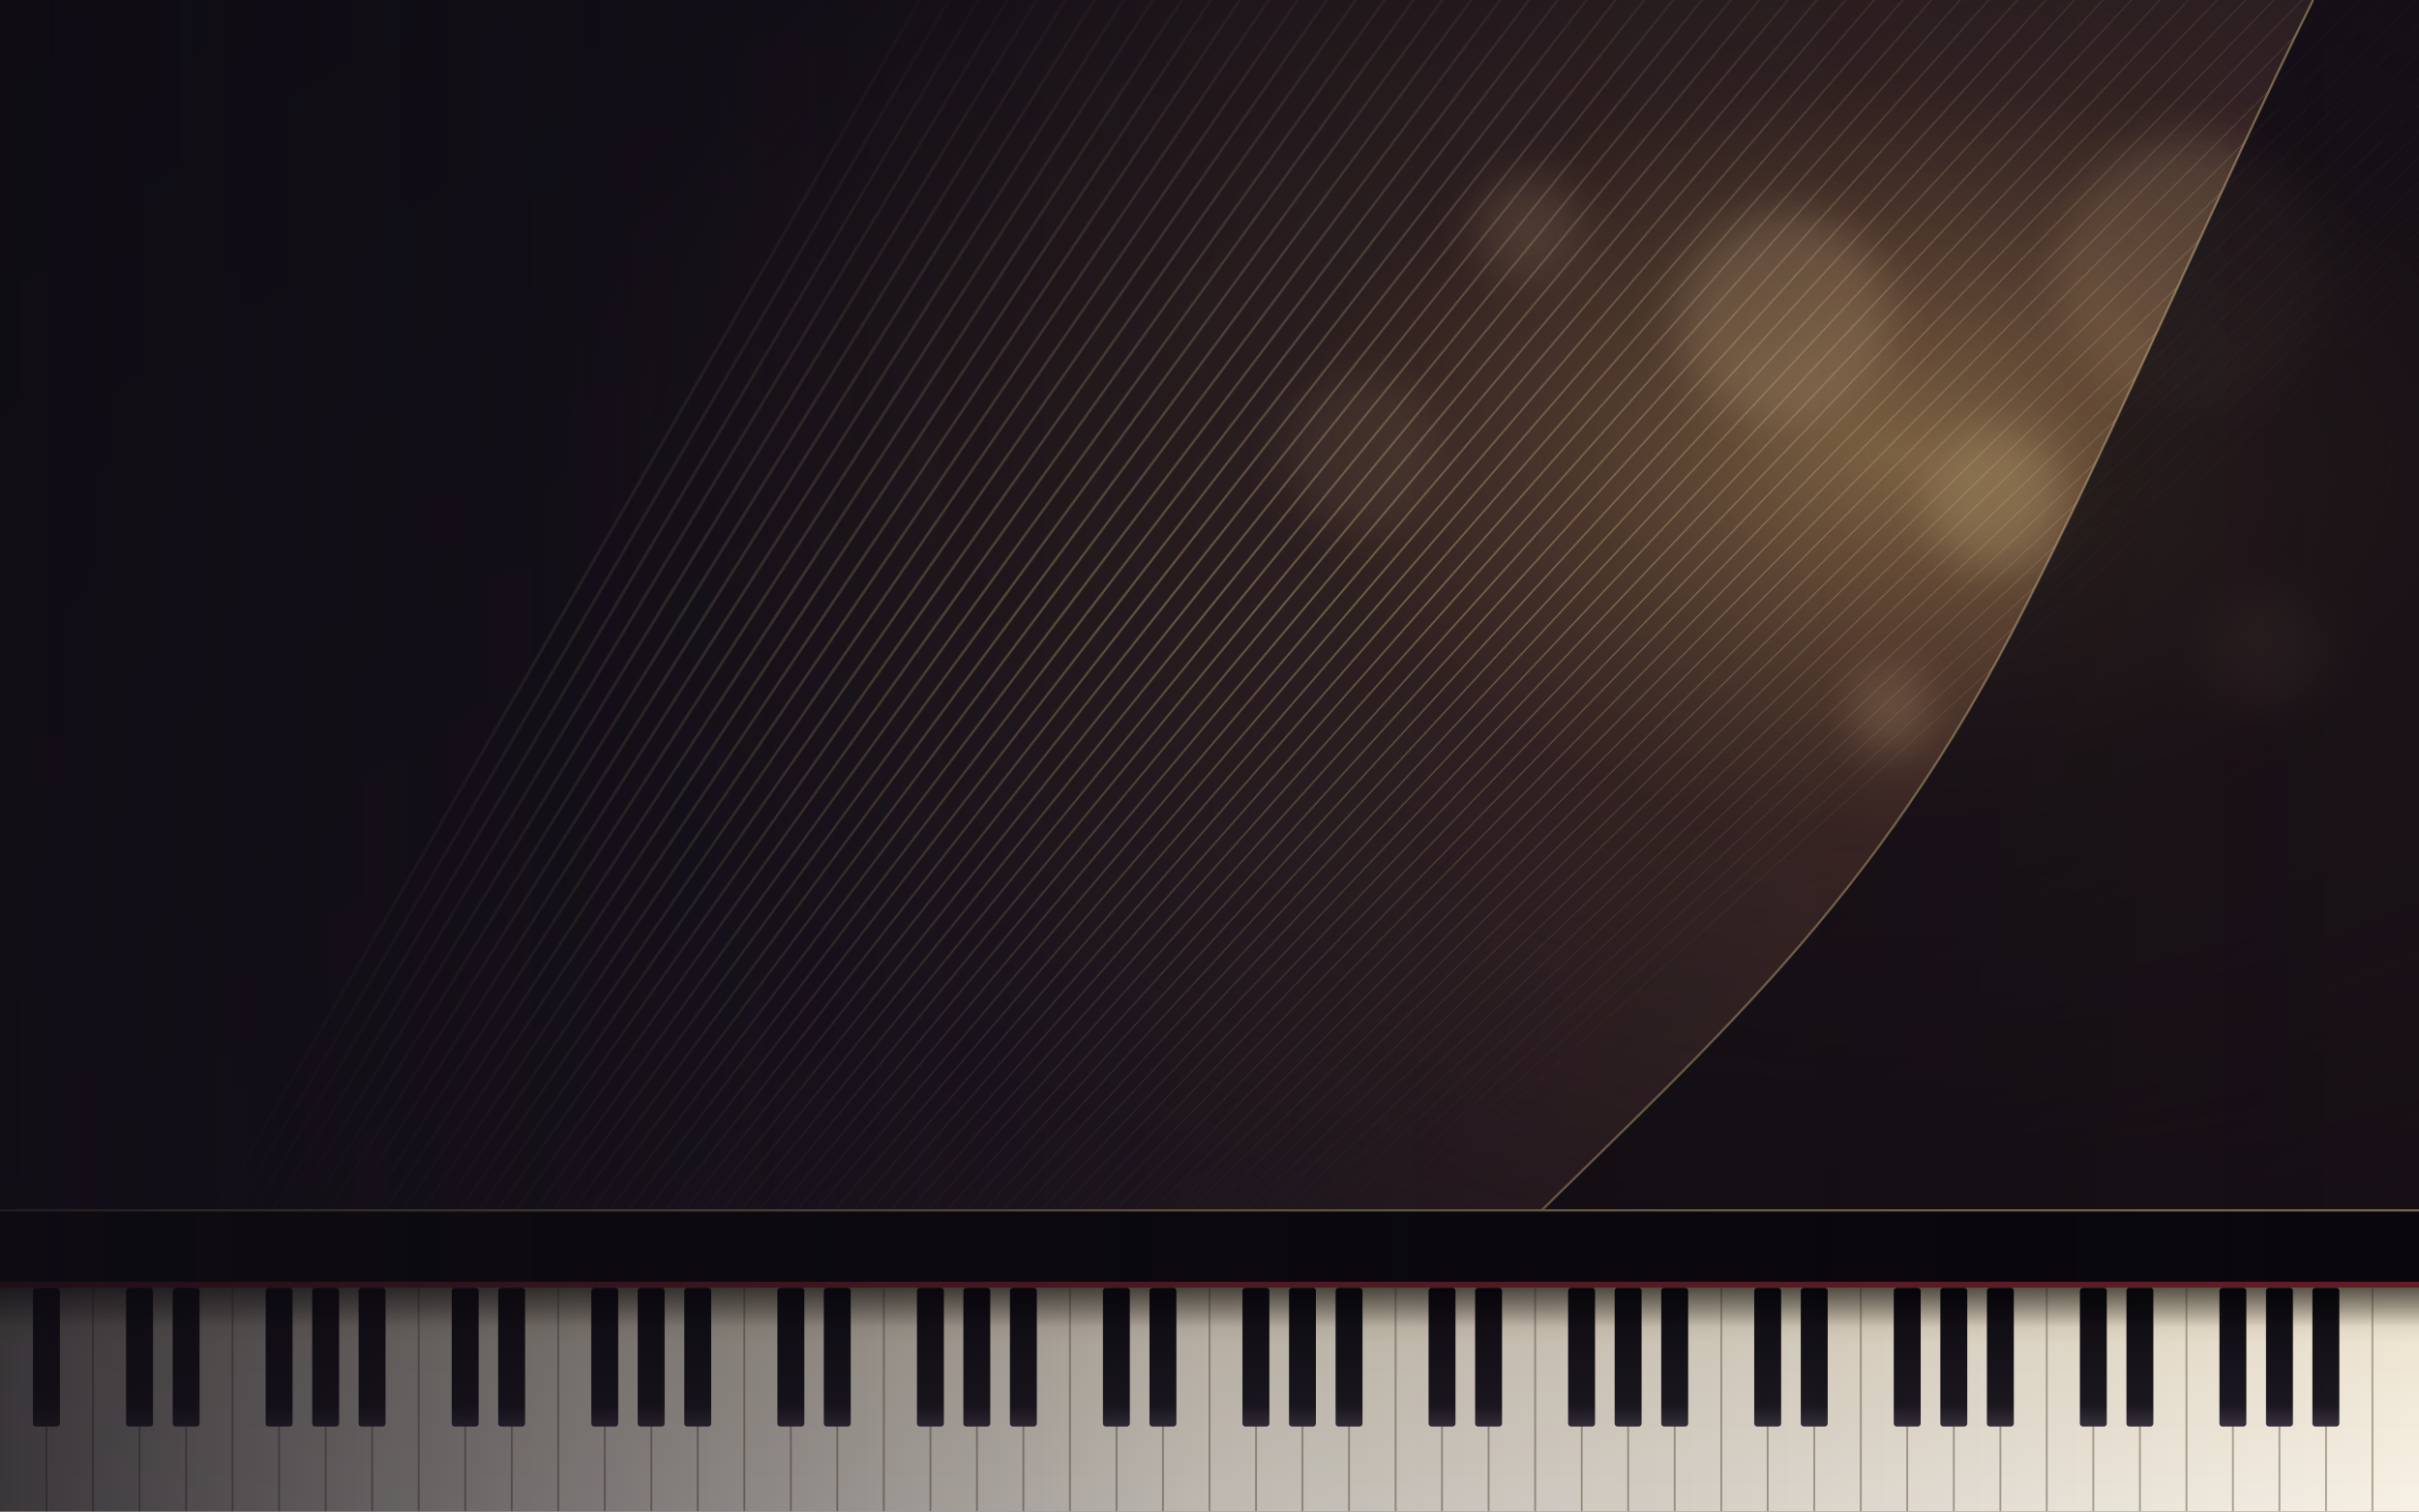
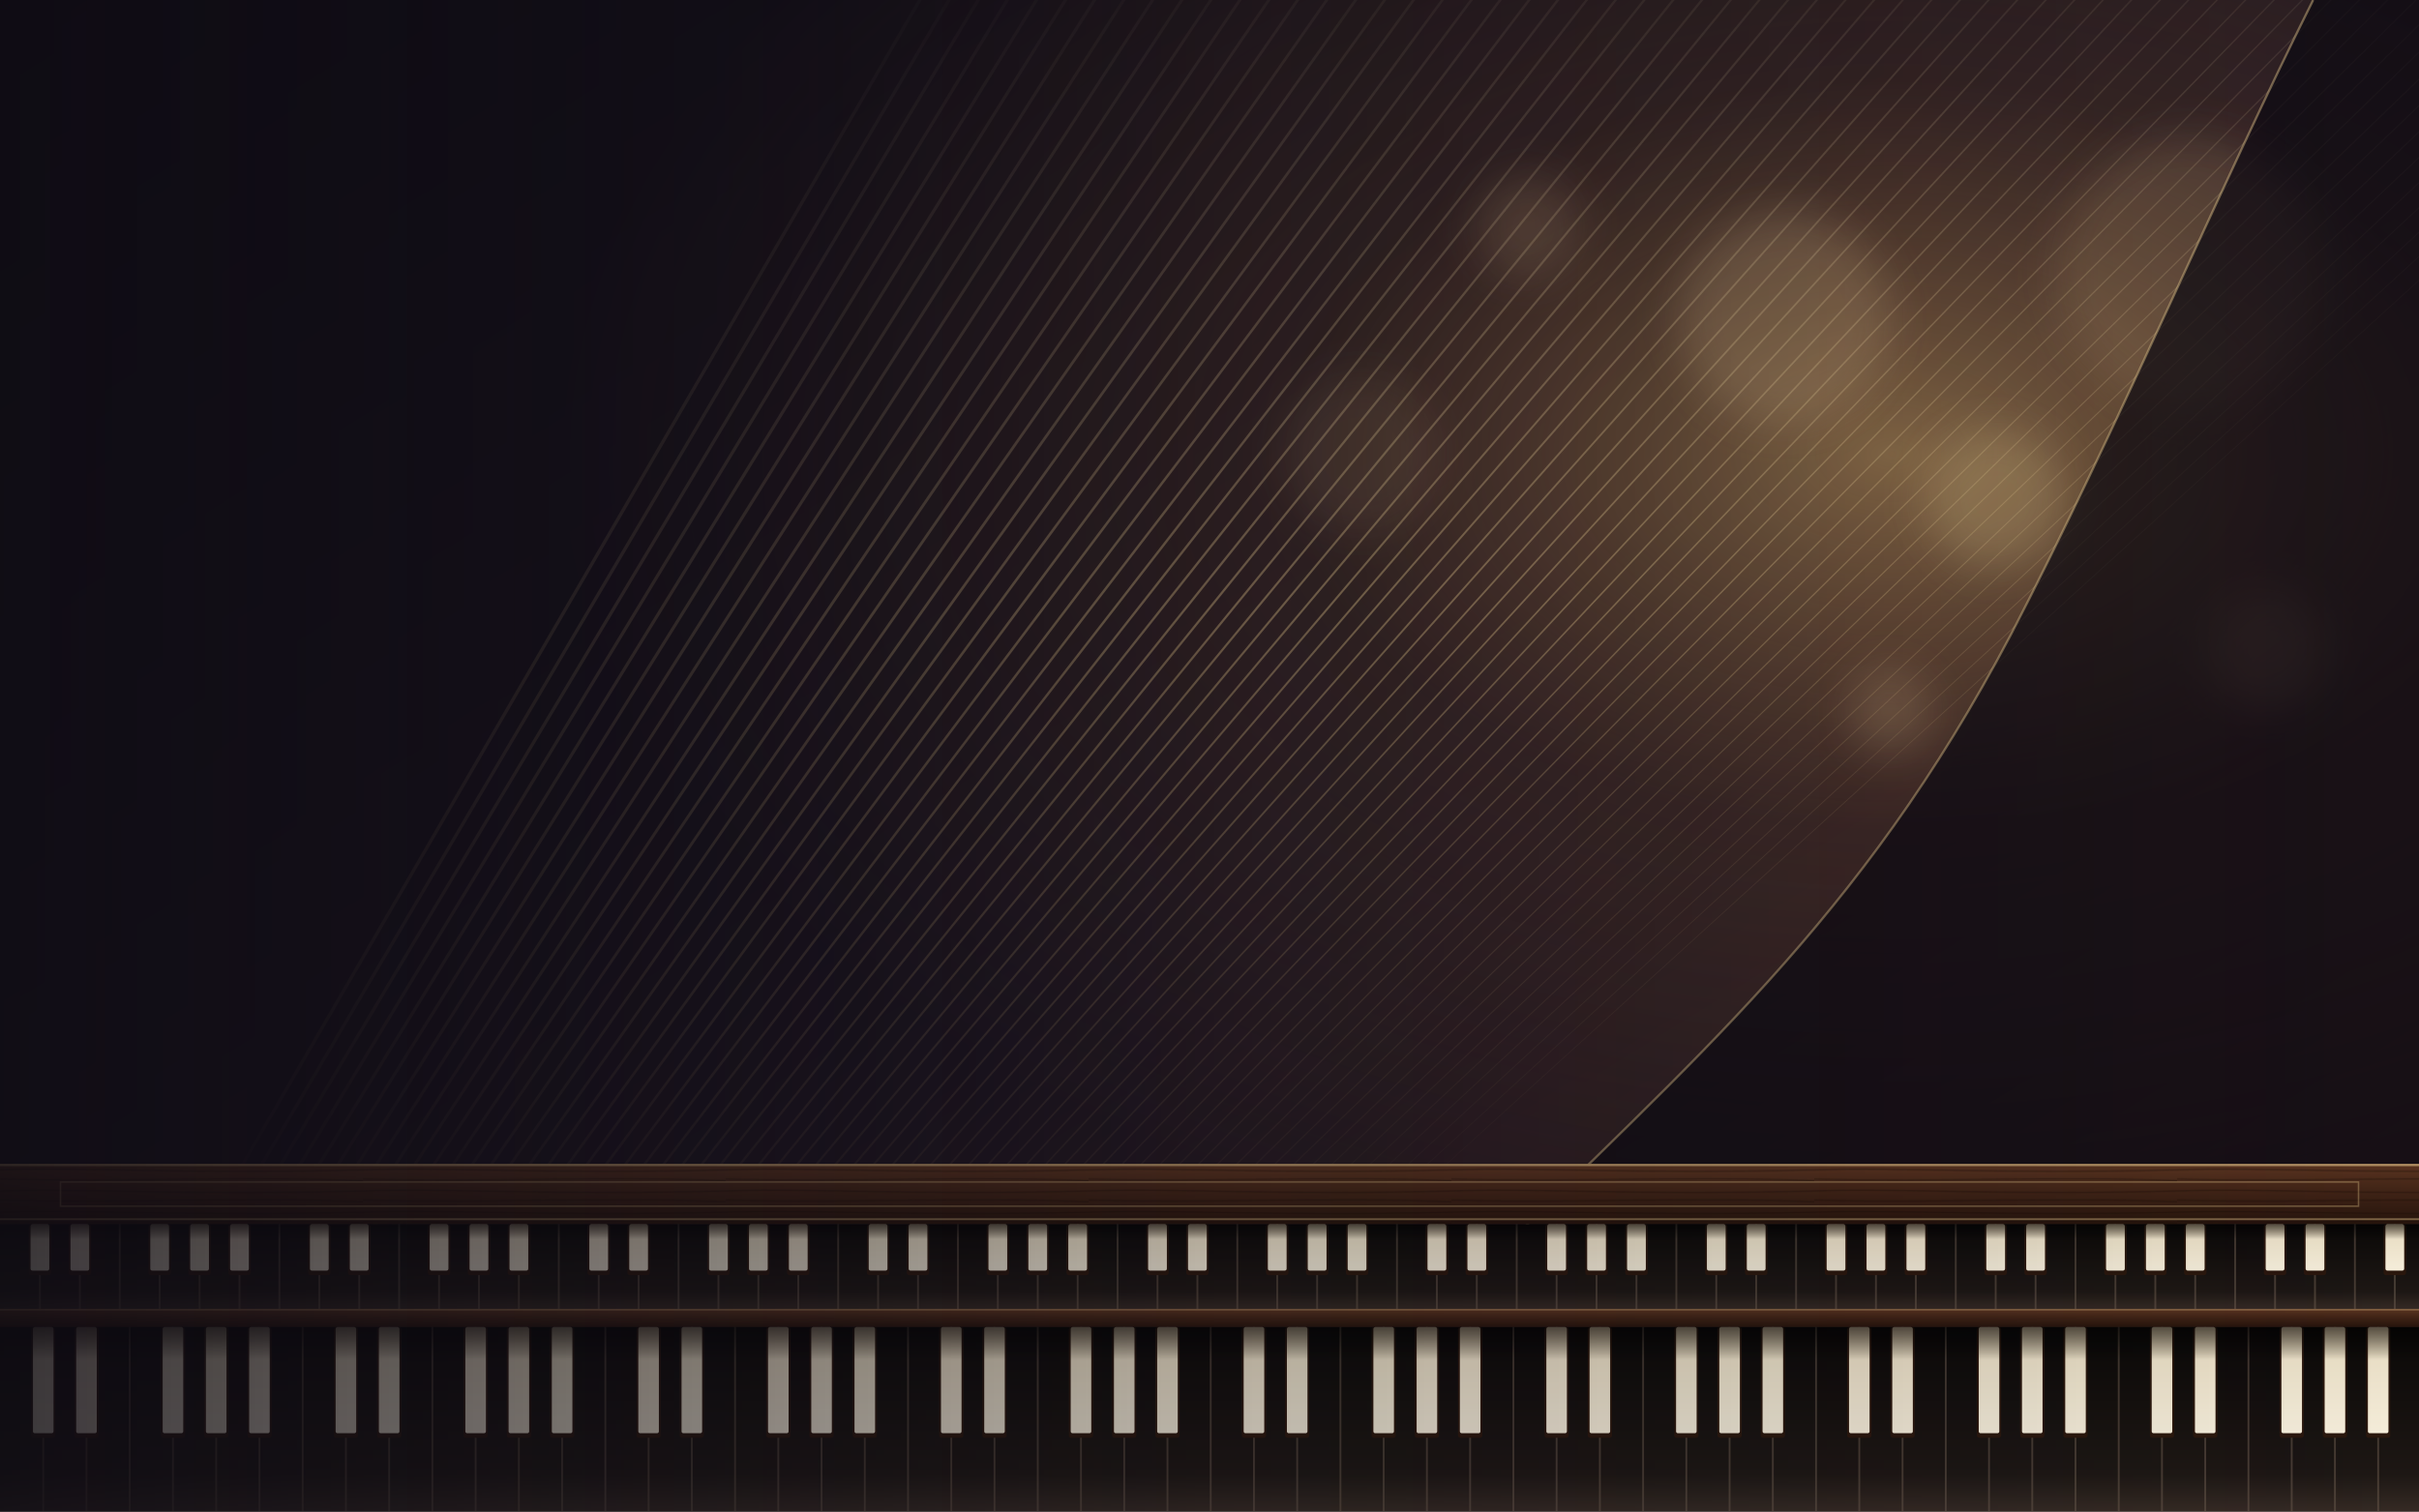
<svg xmlns="http://www.w3.org/2000/svg" viewBox="0 0 1600 1000" preserveAspectRatio="xMidYMax slice">
  <defs>
    <linearGradient id="bg" x1="0" y1="0" x2="1" y2="1">
      <stop offset="0" stop-color="#0f0c14" />
      <stop offset=".55" stop-color="#1d1520" />
      <stop offset="1" stop-color="#3a2420" />
    </linearGradient>
    <radialGradient id="glow" cx="78%" cy="30%" r="55%">
      <stop offset="0" stop-color="#e2b46a" stop-opacity=".55" />
      <stop offset=".45" stop-color="#b9783f" stop-opacity=".16" />
      <stop offset="1" stop-color="#b9783f" stop-opacity="0" />
    </radialGradient>
    <linearGradient id="string" x1="0" y1="1" x2="1" y2="0">
      <stop offset="0" stop-color="#d9b877" stop-opacity="0" />
      <stop offset=".5" stop-color="#e6c88c" stop-opacity=".55" />
      <stop offset="1" stop-color="#f6e3b8" stop-opacity=".05" />
    </linearGradient>
    <linearGradient id="ivory" x1="0" y1="0" x2="0" y2="1">
      <stop offset="0" stop-color="#cdbfa6" />
      <stop offset=".25" stop-color="#efe6d4" />
      <stop offset="1" stop-color="#f8f2e6" />
    </linearGradient>
    <linearGradient id="ebony" x1="0" y1="0" x2="0" y2="1">
      <stop offset="0" stop-color="#0c0a10" />
      <stop offset=".85" stop-color="#1c1820" />
      <stop offset="1" stop-color="#3a3340" />
    </linearGradient>
    <linearGradient id="fade" x1="0" y1="0" x2="1" y2="0">
      <stop offset="0" stop-color="#0f0c14" stop-opacity=".82" />
      <stop offset=".5" stop-color="#0f0c14" stop-opacity=".25" />
      <stop offset="1" stop-color="#0f0c14" stop-opacity="0" />
    </linearGradient>
    <linearGradient id="shade" x1="0" y1="0" x2="0" y2="1">
      <stop offset="0" stop-color="#000" stop-opacity=".55" />
      <stop offset="1" stop-color="#000" stop-opacity="0" />
    </linearGradient>
+     <linearGradient id="walnut" x1="0" y1="0" x2="0" y2="1">
+       <stop offset="0" stop-color="#5a3420" />
+       <stop offset=".5" stop-color="#3e2215" />
+       <stop offset="1" stop-color="#26140c" />
+     </linearGradient>
+     <linearGradient id="nat" x1="0" y1="0" x2="0" y2="1">
+       <stop offset="0" stop-color="#0a0807" />
+       <stop offset=".8" stop-color="#1d1714" />
+       <stop offset="1" stop-color="#352a24" />
+     </linearGradient>
+     <linearGradient id="bone" x1="0" y1="0" x2="0" y2="1">
+       <stop offset="0" stop-color="#bfae90" />
+       <stop offset=".3" stop-color="#ece1c8" />
+       <stop offset="1" stop-color="#f7efdc" />
+     </linearGradient>
+     <pattern id="grain" width="240" height="14" patternUnits="userSpaceOnUse">
+       <path d="M0 4 C60 2 120 7 240 4 M0 10 C80 12 160 8 240 11" stroke="#1a0d07" stroke-opacity=".35" fill="none" stroke-width="1" />
+     </pattern>
    <filter id="blur">
      <feGaussianBlur stdDeviation="14" />
    </filter>
  </defs>
  <rect width="1600" height="1000" fill="url(#bg)" />
  <rect width="1600" height="1000" fill="url(#glow)" />
  <g filter="url(#blur)" fill="#f0cf94">
    <circle cx="1180" cy="210" r="70" opacity="0.2" />
    <circle cx="1320" cy="330" r="46" opacity="0.24" />
    <circle cx="1010" cy="150" r="34" opacity="0.16" />
    <circle cx="1450" cy="180" r="90" opacity="0.14" />
    <circle cx="1250" cy="470" r="28" opacity="0.2" />
    <circle cx="900" cy="300" r="52" opacity="0.1" />
    <circle cx="1500" cy="430" r="40" opacity="0.18" />
  </g>
  <g stroke="url(#string)" fill="none">
    <path d="M120.0 840 L620.0 -20.0" stroke-width="2.20" opacity="0.35" />
    <path d="M132.1 840 L639.8 -20.6" stroke-width="2.17" opacity="0.37" />
    <path d="M144.1 840 L659.7 -21.3" stroke-width="2.15" opacity="0.40" />
    <path d="M156.2 840 L679.5 -21.9" stroke-width="2.12" opacity="0.42" />
    <path d="M168.3 840 L699.4 -22.5" stroke-width="2.09" opacity="0.45" />
    <path d="M180.3 840 L719.2 -23.2" stroke-width="2.07" opacity="0.47" />
    <path d="M192.4 840 L739.0 -23.8" stroke-width="2.04" opacity="0.50" />
    <path d="M204.4 840 L758.9 -24.4" stroke-width="2.01" opacity="0.52" />
    <path d="M216.5 840 L778.7 -25.1" stroke-width="1.98" opacity="0.54" />
    <path d="M228.6 840 L798.6 -25.7" stroke-width="1.96" opacity="0.57" />
    <path d="M240.6 840 L818.4 -26.3" stroke-width="1.93" opacity="0.59" />
    <path d="M252.7 840 L838.3 -27.0" stroke-width="1.90" opacity="0.61" />
    <path d="M264.8 840 L858.1 -27.6" stroke-width="1.88" opacity="0.63" />
    <path d="M276.8 840 L877.9 -28.3" stroke-width="1.85" opacity="0.65" />
    <path d="M288.9 840 L897.8 -28.9" stroke-width="1.82" opacity="0.67" />
    <path d="M301.0 840 L917.6 -29.5" stroke-width="1.80" opacity="0.69" />
    <path d="M313.0 840 L937.5 -30.2" stroke-width="1.77" opacity="0.71" />
    <path d="M325.1 840 L957.3 -30.8" stroke-width="1.74" opacity="0.72" />
    <path d="M337.1 840 L977.1 -31.4" stroke-width="1.71" opacity="0.74" />
    <path d="M349.2 840 L997.0 -32.1" stroke-width="1.69" opacity="0.76" />
    <path d="M361.3 840 L1016.8 -32.7" stroke-width="1.66" opacity="0.77" />
    <path d="M373.3 840 L1036.7 -33.3" stroke-width="1.63" opacity="0.78" />
    <path d="M385.4 840 L1056.5 -34.0" stroke-width="1.61" opacity="0.79" />
    <path d="M397.5 840 L1076.3 -34.6" stroke-width="1.58" opacity="0.81" />
    <path d="M409.5 840 L1096.2 -35.2" stroke-width="1.55" opacity="0.82" />
    <path d="M421.6 840 L1116.0 -35.9" stroke-width="1.53" opacity="0.82" />
    <path d="M433.7 840 L1135.9 -36.5" stroke-width="1.50" opacity="0.83" />
    <path d="M445.7 840 L1155.7 -37.1" stroke-width="1.47" opacity="0.84" />
    <path d="M457.8 840 L1175.6 -37.8" stroke-width="1.44" opacity="0.84" />
    <path d="M469.8 840 L1195.4 -38.4" stroke-width="1.42" opacity="0.85" />
    <path d="M481.9 840 L1215.2 -39.0" stroke-width="1.39" opacity="0.85" />
    <path d="M494.0 840 L1235.1 -39.7" stroke-width="1.36" opacity="0.85" />
    <path d="M506.0 840 L1254.9 -40.3" stroke-width="1.34" opacity="0.85" />
    <path d="M518.1 840 L1274.8 -41.0" stroke-width="1.31" opacity="0.85" />
    <path d="M530.2 840 L1294.6 -41.6" stroke-width="1.28" opacity="0.85" />
    <path d="M542.2 840 L1314.4 -42.2" stroke-width="1.26" opacity="0.84" />
    <path d="M554.3 840 L1334.3 -42.9" stroke-width="1.23" opacity="0.84" />
    <path d="M566.3 840 L1354.1 -43.5" stroke-width="1.20" opacity="0.83" />
    <path d="M578.4 840 L1374.0 -44.1" stroke-width="1.17" opacity="0.82" />
    <path d="M590.5 840 L1393.8 -44.8" stroke-width="1.15" opacity="0.82" />
    <path d="M602.5 840 L1413.7 -45.4" stroke-width="1.12" opacity="0.81" />
    <path d="M614.6 840 L1433.5 -46.0" stroke-width="1.09" opacity="0.79" />
    <path d="M626.7 840 L1453.3 -46.7" stroke-width="1.07" opacity="0.78" />
    <path d="M638.7 840 L1473.2 -47.3" stroke-width="1.04" opacity="0.77" />
    <path d="M650.8 840 L1493.0 -47.9" stroke-width="1.01" opacity="0.76" />
    <path d="M662.9 840 L1512.9 -48.6" stroke-width="0.99" opacity="0.74" />
    <path d="M674.9 840 L1532.7 -49.2" stroke-width="0.96" opacity="0.72" />
    <path d="M687.0 840 L1552.5 -49.8" stroke-width="0.93" opacity="0.71" />
    <path d="M699.0 840 L1572.4 -50.5" stroke-width="0.90" opacity="0.69" />
    <path d="M711.1 840 L1592.2 -51.1" stroke-width="0.88" opacity="0.67" />
    <path d="M723.2 840 L1612.1 -51.7" stroke-width="0.85" opacity="0.65" />
    <path d="M735.2 840 L1631.9 -52.4" stroke-width="0.82" opacity="0.63" />
    <path d="M747.3 840 L1651.7 -53.0" stroke-width="0.80" opacity="0.61" />
    <path d="M759.4 840 L1671.6 -53.7" stroke-width="0.77" opacity="0.59" />
    <path d="M771.4 840 L1691.4 -54.3" stroke-width="0.74" opacity="0.57" />
    <path d="M783.5 840 L1711.3 -54.9" stroke-width="0.72" opacity="0.54" />
    <path d="M795.6 840 L1731.1 -55.6" stroke-width="0.69" opacity="0.52" />
    <path d="M807.6 840 L1751.0 -56.2" stroke-width="0.66" opacity="0.50" />
    <path d="M819.7 840 L1770.8 -56.8" stroke-width="0.63" opacity="0.47" />
    <path d="M831.7 840 L1790.6 -57.5" stroke-width="0.61" opacity="0.45" />
    <path d="M843.8 840 L1810.5 -58.1" stroke-width="0.58" opacity="0.42" />
    <path d="M855.9 840 L1830.3 -58.7" stroke-width="0.55" opacity="0.40" />
    <path d="M867.9 840 L1850.2 -59.4" stroke-width="0.53" opacity="0.37" />
    <path d="M880.0 840 L1870.0 -60.0" stroke-width="0.50" opacity="0.35" />
  </g>
  <path d="M1600 0 L1600 840 L980 840 C1120 700 1230 610 1330 420 C1400 285 1470 120 1530 0 Z" fill="#0b0910" opacity=".72" />
  <path d="M980 840 C1120 700 1230 610 1330 420 C1400 285 1470 120 1530 0" fill="none" stroke="#e6c88c" stroke-opacity=".45" stroke-width="1.5" />
-   <rect x="0" y="800" width="1600" height="52" fill="#09070c" />
-   <rect x="0" y="800" width="1600" height="1.5" fill="#e6c88c" opacity=".5" />
-   <rect x="0" y="848" width="1600" height="4" fill="#6b1f2a" opacity=".9" />
-   <rect x="0" y="852" width="1600" height="148" fill="url(#ivory)" />
-   <rect x="30.2" y="852" width="1.2" height="148" fill="#8f8270" opacity=".7" />
-   <rect x="60.9" y="852" width="1.2" height="148" fill="#8f8270" opacity=".7" />
-   <rect x="91.7" y="852" width="1.2" height="148" fill="#8f8270" opacity=".7" />
-   <rect x="122.5" y="852" width="1.2" height="148" fill="#8f8270" opacity=".7" />
-   <rect x="153.2" y="852" width="1.2" height="148" fill="#8f8270" opacity=".7" />
-   <rect x="184.0" y="852" width="1.2" height="148" fill="#8f8270" opacity=".7" />
-   <rect x="214.8" y="852" width="1.2" height="148" fill="#8f8270" opacity=".7" />
-   <rect x="245.6" y="852" width="1.2" height="148" fill="#8f8270" opacity=".7" />
-   <rect x="276.3" y="852" width="1.2" height="148" fill="#8f8270" opacity=".7" />
-   <rect x="307.1" y="852" width="1.2" height="148" fill="#8f8270" opacity=".7" />
-   <rect x="337.9" y="852" width="1.2" height="148" fill="#8f8270" opacity=".7" />
-   <rect x="368.6" y="852" width="1.2" height="148" fill="#8f8270" opacity=".7" />
-   <rect x="399.4" y="852" width="1.2" height="148" fill="#8f8270" opacity=".7" />
-   <rect x="430.2" y="852" width="1.2" height="148" fill="#8f8270" opacity=".7" />
-   <rect x="460.9" y="852" width="1.2" height="148" fill="#8f8270" opacity=".7" />
-   <rect x="491.7" y="852" width="1.2" height="148" fill="#8f8270" opacity=".7" />
-   <rect x="522.5" y="852" width="1.2" height="148" fill="#8f8270" opacity=".7" />
-   <rect x="553.2" y="852" width="1.2" height="148" fill="#8f8270" opacity=".7" />
-   <rect x="584.0" y="852" width="1.2" height="148" fill="#8f8270" opacity=".7" />
-   <rect x="614.8" y="852" width="1.2" height="148" fill="#8f8270" opacity=".7" />
-   <rect x="645.6" y="852" width="1.2" height="148" fill="#8f8270" opacity=".7" />
-   <rect x="676.3" y="852" width="1.2" height="148" fill="#8f8270" opacity=".7" />
-   <rect x="707.1" y="852" width="1.2" height="148" fill="#8f8270" opacity=".7" />
-   <rect x="737.9" y="852" width="1.2" height="148" fill="#8f8270" opacity=".7" />
-   <rect x="768.6" y="852" width="1.2" height="148" fill="#8f8270" opacity=".7" />
-   <rect x="799.4" y="852" width="1.2" height="148" fill="#8f8270" opacity=".7" />
-   <rect x="830.2" y="852" width="1.2" height="148" fill="#8f8270" opacity=".7" />
-   <rect x="860.9" y="852" width="1.2" height="148" fill="#8f8270" opacity=".7" />
-   <rect x="891.7" y="852" width="1.2" height="148" fill="#8f8270" opacity=".7" />
-   <rect x="922.5" y="852" width="1.2" height="148" fill="#8f8270" opacity=".7" />
-   <rect x="953.2" y="852" width="1.2" height="148" fill="#8f8270" opacity=".7" />
-   <rect x="984.0" y="852" width="1.2" height="148" fill="#8f8270" opacity=".7" />
-   <rect x="1014.8" y="852" width="1.2" height="148" fill="#8f8270" opacity=".7" />
-   <rect x="1045.6" y="852" width="1.2" height="148" fill="#8f8270" opacity=".7" />
-   <rect x="1076.3" y="852" width="1.2" height="148" fill="#8f8270" opacity=".7" />
-   <rect x="1107.1" y="852" width="1.2" height="148" fill="#8f8270" opacity=".7" />
-   <rect x="1137.9" y="852" width="1.2" height="148" fill="#8f8270" opacity=".7" />
-   <rect x="1168.6" y="852" width="1.2" height="148" fill="#8f8270" opacity=".7" />
-   <rect x="1199.4" y="852" width="1.2" height="148" fill="#8f8270" opacity=".7" />
-   <rect x="1230.2" y="852" width="1.2" height="148" fill="#8f8270" opacity=".7" />
-   <rect x="1260.9" y="852" width="1.2" height="148" fill="#8f8270" opacity=".7" />
-   <rect x="1291.7" y="852" width="1.2" height="148" fill="#8f8270" opacity=".7" />
-   <rect x="1322.5" y="852" width="1.2" height="148" fill="#8f8270" opacity=".7" />
-   <rect x="1353.2" y="852" width="1.2" height="148" fill="#8f8270" opacity=".7" />
-   <rect x="1384.0" y="852" width="1.2" height="148" fill="#8f8270" opacity=".7" />
-   <rect x="1414.8" y="852" width="1.2" height="148" fill="#8f8270" opacity=".7" />
-   <rect x="1445.6" y="852" width="1.2" height="148" fill="#8f8270" opacity=".7" />
-   <rect x="1476.3" y="852" width="1.2" height="148" fill="#8f8270" opacity=".7" />
-   <rect x="1507.1" y="852" width="1.2" height="148" fill="#8f8270" opacity=".7" />
-   <rect x="1537.9" y="852" width="1.2" height="148" fill="#8f8270" opacity=".7" />
-   <rect x="1568.6" y="852" width="1.2" height="148" fill="#8f8270" opacity=".7" />
-   <rect x="21.8" y="852" width="17.8" height="91.8" rx="2" fill="url(#ebony)" />
-   <rect x="83.4" y="852" width="17.8" height="91.8" rx="2" fill="url(#ebony)" />
-   <rect x="114.2" y="852" width="17.8" height="91.8" rx="2" fill="url(#ebony)" />
-   <rect x="175.7" y="852" width="17.8" height="91.8" rx="2" fill="url(#ebony)" />
-   <rect x="206.5" y="852" width="17.8" height="91.8" rx="2" fill="url(#ebony)" />
-   <rect x="237.2" y="852" width="17.8" height="91.8" rx="2" fill="url(#ebony)" />
-   <rect x="298.8" y="852" width="17.8" height="91.8" rx="2" fill="url(#ebony)" />
-   <rect x="329.5" y="852" width="17.8" height="91.8" rx="2" fill="url(#ebony)" />
-   <rect x="391.1" y="852" width="17.8" height="91.8" rx="2" fill="url(#ebony)" />
-   <rect x="421.8" y="852" width="17.8" height="91.8" rx="2" fill="url(#ebony)" />
-   <rect x="452.6" y="852" width="17.8" height="91.8" rx="2" fill="url(#ebony)" />
-   <rect x="514.2" y="852" width="17.8" height="91.8" rx="2" fill="url(#ebony)" />
-   <rect x="544.9" y="852" width="17.8" height="91.8" rx="2" fill="url(#ebony)" />
-   <rect x="606.5" y="852" width="17.8" height="91.8" rx="2" fill="url(#ebony)" />
-   <rect x="637.2" y="852" width="17.8" height="91.8" rx="2" fill="url(#ebony)" />
-   <rect x="668.0" y="852" width="17.8" height="91.8" rx="2" fill="url(#ebony)" />
-   <rect x="729.5" y="852" width="17.8" height="91.8" rx="2" fill="url(#ebony)" />
-   <rect x="760.3" y="852" width="17.8" height="91.8" rx="2" fill="url(#ebony)" />
-   <rect x="821.8" y="852" width="17.8" height="91.8" rx="2" fill="url(#ebony)" />
-   <rect x="852.6" y="852" width="17.8" height="91.8" rx="2" fill="url(#ebony)" />
-   <rect x="883.4" y="852" width="17.8" height="91.8" rx="2" fill="url(#ebony)" />
-   <rect x="944.9" y="852" width="17.8" height="91.8" rx="2" fill="url(#ebony)" />
-   <rect x="975.7" y="852" width="17.8" height="91.8" rx="2" fill="url(#ebony)" />
-   <rect x="1037.2" y="852" width="17.8" height="91.8" rx="2" fill="url(#ebony)" />
-   <rect x="1068.0" y="852" width="17.8" height="91.8" rx="2" fill="url(#ebony)" />
-   <rect x="1098.8" y="852" width="17.8" height="91.8" rx="2" fill="url(#ebony)" />
-   <rect x="1160.3" y="852" width="17.8" height="91.8" rx="2" fill="url(#ebony)" />
-   <rect x="1191.1" y="852" width="17.8" height="91.8" rx="2" fill="url(#ebony)" />
-   <rect x="1252.6" y="852" width="17.8" height="91.8" rx="2" fill="url(#ebony)" />
-   <rect x="1283.4" y="852" width="17.8" height="91.8" rx="2" fill="url(#ebony)" />
-   <rect x="1314.2" y="852" width="17.8" height="91.8" rx="2" fill="url(#ebony)" />
-   <rect x="1375.7" y="852" width="17.8" height="91.8" rx="2" fill="url(#ebony)" />
-   <rect x="1406.5" y="852" width="17.8" height="91.8" rx="2" fill="url(#ebony)" />
-   <rect x="1468.0" y="852" width="17.8" height="91.8" rx="2" fill="url(#ebony)" />
-   <rect x="1498.8" y="852" width="17.8" height="91.8" rx="2" fill="url(#ebony)" />
-   <rect x="1529.5" y="852" width="17.8" height="91.8" rx="2" fill="url(#ebony)" />
-   <rect x="0" y="852" width="1600" height="26" fill="url(#shade)" />
+   <rect x="0" y="770" width="1600" height="40" fill="url(#walnut)" />
+   <rect x="0" y="770" width="1600" height="40" fill="url(#grain)" />
+   <rect x="0" y="770" width="1600" height="1.5" fill="#e6c88c" opacity=".6" />
+   <rect x="0" y="806" width="1600" height="1.2" fill="#e6c88c" opacity=".45" />
+   <rect x="40" y="782" width="1520" height="16" fill="none" stroke="#e6c88c" stroke-opacity=".35" stroke-width="1" />
+   <rect x="0" y="810" width="1600" height="56" fill="url(#nat)" />
+   <rect x="25.8" y="810" width="1.2" height="56" fill="#6a5a4c" opacity=".55" />
+   <rect x="52.2" y="810" width="1.2" height="56" fill="#6a5a4c" opacity=".55" />
+   <rect x="78.6" y="810" width="1.2" height="56" fill="#6a5a4c" opacity=".55" />
+   <rect x="105.0" y="810" width="1.2" height="56" fill="#6a5a4c" opacity=".55" />
+   <rect x="131.4" y="810" width="1.2" height="56" fill="#6a5a4c" opacity=".55" />
+   <rect x="157.8" y="810" width="1.2" height="56" fill="#6a5a4c" opacity=".55" />
+   <rect x="184.2" y="810" width="1.2" height="56" fill="#6a5a4c" opacity=".55" />
+   <rect x="210.6" y="810" width="1.2" height="56" fill="#6a5a4c" opacity=".55" />
+   <rect x="237.0" y="810" width="1.2" height="56" fill="#6a5a4c" opacity=".55" />
+   <rect x="263.4" y="810" width="1.2" height="56" fill="#6a5a4c" opacity=".55" />
+   <rect x="289.8" y="810" width="1.2" height="56" fill="#6a5a4c" opacity=".55" />
+   <rect x="316.2" y="810" width="1.2" height="56" fill="#6a5a4c" opacity=".55" />
+   <rect x="342.6" y="810" width="1.2" height="56" fill="#6a5a4c" opacity=".55" />
+   <rect x="369.0" y="810" width="1.2" height="56" fill="#6a5a4c" opacity=".55" />
+   <rect x="395.4" y="810" width="1.2" height="56" fill="#6a5a4c" opacity=".55" />
+   <rect x="421.8" y="810" width="1.2" height="56" fill="#6a5a4c" opacity=".55" />
+   <rect x="448.2" y="810" width="1.2" height="56" fill="#6a5a4c" opacity=".55" />
+   <rect x="474.6" y="810" width="1.2" height="56" fill="#6a5a4c" opacity=".55" />
+   <rect x="501.0" y="810" width="1.2" height="56" fill="#6a5a4c" opacity=".55" />
+   <rect x="527.4" y="810" width="1.2" height="56" fill="#6a5a4c" opacity=".55" />
+   <rect x="553.8" y="810" width="1.2" height="56" fill="#6a5a4c" opacity=".55" />
+   <rect x="580.2" y="810" width="1.2" height="56" fill="#6a5a4c" opacity=".55" />
+   <rect x="606.6" y="810" width="1.2" height="56" fill="#6a5a4c" opacity=".55" />
+   <rect x="633.0" y="810" width="1.2" height="56" fill="#6a5a4c" opacity=".55" />
+   <rect x="659.4" y="810" width="1.2" height="56" fill="#6a5a4c" opacity=".55" />
+   <rect x="685.8" y="810" width="1.2" height="56" fill="#6a5a4c" opacity=".55" />
+   <rect x="712.2" y="810" width="1.2" height="56" fill="#6a5a4c" opacity=".55" />
+   <rect x="738.6" y="810" width="1.2" height="56" fill="#6a5a4c" opacity=".55" />
+   <rect x="765.0" y="810" width="1.2" height="56" fill="#6a5a4c" opacity=".55" />
+   <rect x="791.4" y="810" width="1.2" height="56" fill="#6a5a4c" opacity=".55" />
+   <rect x="817.8" y="810" width="1.2" height="56" fill="#6a5a4c" opacity=".55" />
+   <rect x="844.2" y="810" width="1.2" height="56" fill="#6a5a4c" opacity=".55" />
+   <rect x="870.6" y="810" width="1.2" height="56" fill="#6a5a4c" opacity=".55" />
+   <rect x="897.0" y="810" width="1.2" height="56" fill="#6a5a4c" opacity=".55" />
+   <rect x="923.4" y="810" width="1.2" height="56" fill="#6a5a4c" opacity=".55" />
+   <rect x="949.8" y="810" width="1.2" height="56" fill="#6a5a4c" opacity=".55" />
+   <rect x="976.2" y="810" width="1.2" height="56" fill="#6a5a4c" opacity=".55" />
+   <rect x="1002.6" y="810" width="1.2" height="56" fill="#6a5a4c" opacity=".55" />
+   <rect x="1029.0" y="810" width="1.2" height="56" fill="#6a5a4c" opacity=".55" />
+   <rect x="1055.4" y="810" width="1.2" height="56" fill="#6a5a4c" opacity=".55" />
+   <rect x="1081.8" y="810" width="1.2" height="56" fill="#6a5a4c" opacity=".55" />
+   <rect x="1108.2" y="810" width="1.2" height="56" fill="#6a5a4c" opacity=".55" />
+   <rect x="1134.6" y="810" width="1.2" height="56" fill="#6a5a4c" opacity=".55" />
+   <rect x="1161.0" y="810" width="1.2" height="56" fill="#6a5a4c" opacity=".55" />
+   <rect x="1187.4" y="810" width="1.2" height="56" fill="#6a5a4c" opacity=".55" />
+   <rect x="1213.8" y="810" width="1.2" height="56" fill="#6a5a4c" opacity=".55" />
+   <rect x="1240.2" y="810" width="1.2" height="56" fill="#6a5a4c" opacity=".55" />
+   <rect x="1266.6" y="810" width="1.2" height="56" fill="#6a5a4c" opacity=".55" />
+   <rect x="1293.0" y="810" width="1.2" height="56" fill="#6a5a4c" opacity=".55" />
+   <rect x="1319.4" y="810" width="1.2" height="56" fill="#6a5a4c" opacity=".55" />
+   <rect x="1345.8" y="810" width="1.2" height="56" fill="#6a5a4c" opacity=".55" />
+   <rect x="1372.2" y="810" width="1.2" height="56" fill="#6a5a4c" opacity=".55" />
+   <rect x="1398.6" y="810" width="1.2" height="56" fill="#6a5a4c" opacity=".55" />
+   <rect x="1425.0" y="810" width="1.2" height="56" fill="#6a5a4c" opacity=".55" />
+   <rect x="1451.4" y="810" width="1.2" height="56" fill="#6a5a4c" opacity=".55" />
+   <rect x="1477.8" y="810" width="1.2" height="56" fill="#6a5a4c" opacity=".55" />
+   <rect x="1504.2" y="810" width="1.2" height="56" fill="#6a5a4c" opacity=".55" />
+   <rect x="1530.6" y="810" width="1.2" height="56" fill="#6a5a4c" opacity=".55" />
+   <rect x="1557.0" y="810" width="1.2" height="56" fill="#6a5a4c" opacity=".55" />
+   <rect x="1583.4" y="810" width="1.2" height="56" fill="#6a5a4c" opacity=".55" />
+   <rect x="1609.8" y="810" width="1.2" height="56" fill="#6a5a4c" opacity=".55" />
+   <rect x="19.0" y="810" width="14.8" height="33.6" rx="1.5" fill="#2a170d" />
+   <rect x="20.2" y="810" width="12.4" height="30.6" rx="1.2" fill="url(#bone)" />
+   <rect x="45.4" y="810" width="14.8" height="33.6" rx="1.5" fill="#2a170d" />
+   <rect x="46.6" y="810" width="12.4" height="30.6" rx="1.2" fill="url(#bone)" />
+   <rect x="98.2" y="810" width="14.8" height="33.6" rx="1.5" fill="#2a170d" />
+   <rect x="99.4" y="810" width="12.4" height="30.6" rx="1.2" fill="url(#bone)" />
+   <rect x="124.6" y="810" width="14.8" height="33.6" rx="1.5" fill="#2a170d" />
+   <rect x="125.8" y="810" width="12.4" height="30.6" rx="1.2" fill="url(#bone)" />
+   <rect x="151.0" y="810" width="14.8" height="33.6" rx="1.5" fill="#2a170d" />
+   <rect x="152.2" y="810" width="12.4" height="30.6" rx="1.2" fill="url(#bone)" />
+   <rect x="203.8" y="810" width="14.8" height="33.6" rx="1.5" fill="#2a170d" />
+   <rect x="205.0" y="810" width="12.4" height="30.6" rx="1.2" fill="url(#bone)" />
+   <rect x="230.2" y="810" width="14.8" height="33.6" rx="1.5" fill="#2a170d" />
+   <rect x="231.4" y="810" width="12.4" height="30.6" rx="1.2" fill="url(#bone)" />
+   <rect x="283.0" y="810" width="14.8" height="33.6" rx="1.5" fill="#2a170d" />
+   <rect x="284.2" y="810" width="12.4" height="30.6" rx="1.2" fill="url(#bone)" />
+   <rect x="309.4" y="810" width="14.8" height="33.6" rx="1.5" fill="#2a170d" />
+   <rect x="310.6" y="810" width="12.4" height="30.6" rx="1.2" fill="url(#bone)" />
+   <rect x="335.8" y="810" width="14.8" height="33.6" rx="1.5" fill="#2a170d" />
+   <rect x="337.0" y="810" width="12.4" height="30.6" rx="1.2" fill="url(#bone)" />
+   <rect x="388.6" y="810" width="14.8" height="33.6" rx="1.5" fill="#2a170d" />
+   <rect x="389.8" y="810" width="12.4" height="30.6" rx="1.2" fill="url(#bone)" />
+   <rect x="415.0" y="810" width="14.8" height="33.6" rx="1.5" fill="#2a170d" />
+   <rect x="416.2" y="810" width="12.4" height="30.6" rx="1.2" fill="url(#bone)" />
+   <rect x="467.8" y="810" width="14.8" height="33.6" rx="1.5" fill="#2a170d" />
+   <rect x="469.0" y="810" width="12.4" height="30.6" rx="1.2" fill="url(#bone)" />
+   <rect x="494.2" y="810" width="14.8" height="33.6" rx="1.5" fill="#2a170d" />
+   <rect x="495.4" y="810" width="12.4" height="30.6" rx="1.2" fill="url(#bone)" />
+   <rect x="520.6" y="810" width="14.8" height="33.6" rx="1.5" fill="#2a170d" />
+   <rect x="521.8" y="810" width="12.4" height="30.6" rx="1.2" fill="url(#bone)" />
+   <rect x="573.4" y="810" width="14.8" height="33.6" rx="1.5" fill="#2a170d" />
+   <rect x="574.6" y="810" width="12.4" height="30.6" rx="1.2" fill="url(#bone)" />
+   <rect x="599.8" y="810" width="14.8" height="33.6" rx="1.5" fill="#2a170d" />
+   <rect x="601.0" y="810" width="12.4" height="30.6" rx="1.2" fill="url(#bone)" />
+   <rect x="652.6" y="810" width="14.8" height="33.6" rx="1.5" fill="#2a170d" />
+   <rect x="653.8" y="810" width="12.4" height="30.6" rx="1.2" fill="url(#bone)" />
+   <rect x="679.0" y="810" width="14.8" height="33.6" rx="1.5" fill="#2a170d" />
+   <rect x="680.2" y="810" width="12.4" height="30.6" rx="1.2" fill="url(#bone)" />
+   <rect x="705.4" y="810" width="14.8" height="33.6" rx="1.5" fill="#2a170d" />
+   <rect x="706.6" y="810" width="12.4" height="30.6" rx="1.2" fill="url(#bone)" />
+   <rect x="758.2" y="810" width="14.8" height="33.6" rx="1.5" fill="#2a170d" />
+   <rect x="759.4" y="810" width="12.4" height="30.6" rx="1.2" fill="url(#bone)" />
+   <rect x="784.6" y="810" width="14.8" height="33.6" rx="1.5" fill="#2a170d" />
+   <rect x="785.8" y="810" width="12.4" height="30.6" rx="1.2" fill="url(#bone)" />
+   <rect x="837.4" y="810" width="14.8" height="33.6" rx="1.5" fill="#2a170d" />
+   <rect x="838.6" y="810" width="12.4" height="30.6" rx="1.2" fill="url(#bone)" />
+   <rect x="863.8" y="810" width="14.8" height="33.6" rx="1.5" fill="#2a170d" />
+   <rect x="865.0" y="810" width="12.4" height="30.6" rx="1.2" fill="url(#bone)" />
+   <rect x="890.2" y="810" width="14.8" height="33.6" rx="1.5" fill="#2a170d" />
+   <rect x="891.4" y="810" width="12.4" height="30.6" rx="1.2" fill="url(#bone)" />
+   <rect x="943.0" y="810" width="14.8" height="33.6" rx="1.5" fill="#2a170d" />
+   <rect x="944.2" y="810" width="12.4" height="30.6" rx="1.2" fill="url(#bone)" />
+   <rect x="969.4" y="810" width="14.8" height="33.6" rx="1.5" fill="#2a170d" />
+   <rect x="970.6" y="810" width="12.4" height="30.6" rx="1.2" fill="url(#bone)" />
+   <rect x="1022.2" y="810" width="14.8" height="33.6" rx="1.5" fill="#2a170d" />
+   <rect x="1023.4" y="810" width="12.4" height="30.6" rx="1.2" fill="url(#bone)" />
+   <rect x="1048.6" y="810" width="14.8" height="33.6" rx="1.5" fill="#2a170d" />
+   <rect x="1049.8" y="810" width="12.4" height="30.6" rx="1.2" fill="url(#bone)" />
+   <rect x="1075.0" y="810" width="14.8" height="33.6" rx="1.5" fill="#2a170d" />
+   <rect x="1076.2" y="810" width="12.4" height="30.6" rx="1.2" fill="url(#bone)" />
+   <rect x="1127.8" y="810" width="14.8" height="33.6" rx="1.5" fill="#2a170d" />
+   <rect x="1129.0" y="810" width="12.4" height="30.6" rx="1.2" fill="url(#bone)" />
+   <rect x="1154.2" y="810" width="14.8" height="33.6" rx="1.5" fill="#2a170d" />
+   <rect x="1155.4" y="810" width="12.4" height="30.6" rx="1.2" fill="url(#bone)" />
+   <rect x="1207.0" y="810" width="14.8" height="33.6" rx="1.5" fill="#2a170d" />
+   <rect x="1208.2" y="810" width="12.4" height="30.6" rx="1.2" fill="url(#bone)" />
+   <rect x="1233.4" y="810" width="14.8" height="33.6" rx="1.5" fill="#2a170d" />
+   <rect x="1234.6" y="810" width="12.4" height="30.6" rx="1.2" fill="url(#bone)" />
+   <rect x="1259.8" y="810" width="14.8" height="33.6" rx="1.5" fill="#2a170d" />
+   <rect x="1261.0" y="810" width="12.4" height="30.6" rx="1.2" fill="url(#bone)" />
+   <rect x="1312.6" y="810" width="14.8" height="33.6" rx="1.5" fill="#2a170d" />
+   <rect x="1313.8" y="810" width="12.4" height="30.6" rx="1.2" fill="url(#bone)" />
+   <rect x="1339.0" y="810" width="14.8" height="33.6" rx="1.5" fill="#2a170d" />
+   <rect x="1340.2" y="810" width="12.4" height="30.6" rx="1.2" fill="url(#bone)" />
+   <rect x="1391.8" y="810" width="14.8" height="33.6" rx="1.5" fill="#2a170d" />
+   <rect x="1393.0" y="810" width="12.4" height="30.6" rx="1.2" fill="url(#bone)" />
+   <rect x="1418.2" y="810" width="14.8" height="33.6" rx="1.5" fill="#2a170d" />
+   <rect x="1419.4" y="810" width="12.4" height="30.6" rx="1.2" fill="url(#bone)" />
+   <rect x="1444.6" y="810" width="14.8" height="33.6" rx="1.5" fill="#2a170d" />
+   <rect x="1445.8" y="810" width="12.4" height="30.6" rx="1.2" fill="url(#bone)" />
+   <rect x="1497.4" y="810" width="14.8" height="33.6" rx="1.5" fill="#2a170d" />
+   <rect x="1498.6" y="810" width="12.4" height="30.6" rx="1.2" fill="url(#bone)" />
+   <rect x="1523.8" y="810" width="14.8" height="33.6" rx="1.5" fill="#2a170d" />
+   <rect x="1525.0" y="810" width="12.4" height="30.6" rx="1.2" fill="url(#bone)" />
+   <rect x="1576.6" y="810" width="14.8" height="33.6" rx="1.5" fill="#2a170d" />
+   <rect x="1577.8" y="810" width="12.4" height="30.6" rx="1.2" fill="url(#bone)" />
+   <rect x="1603.0" y="810" width="14.8" height="33.6" rx="1.5" fill="#2a170d" />
+   <rect x="1604.2" y="810" width="12.4" height="30.6" rx="1.2" fill="url(#bone)" />
+   <rect x="1629.4" y="810" width="14.8" height="33.6" rx="1.5" fill="#2a170d" />
+   <rect x="1630.6" y="810" width="12.4" height="30.6" rx="1.2" fill="url(#bone)" />
+   <rect x="0" y="810" width="1600" height="10" fill="url(#shade)" />
+   <rect x="0" y="866" width="1600" height="12" fill="url(#walnut)" />
+   <rect x="0" y="866" width="1600" height="1" fill="#e6c88c" opacity=".35" />
+   <rect x="0" y="878" width="1600" height="122" fill="url(#nat)" />
+   <rect x="28.0" y="878" width="1.2" height="122" fill="#6a5a4c" opacity=".55" />
+   <rect x="56.6" y="878" width="1.2" height="122" fill="#6a5a4c" opacity=".55" />
+   <rect x="85.2" y="878" width="1.2" height="122" fill="#6a5a4c" opacity=".55" />
+   <rect x="113.8" y="878" width="1.2" height="122" fill="#6a5a4c" opacity=".55" />
+   <rect x="142.4" y="878" width="1.2" height="122" fill="#6a5a4c" opacity=".55" />
+   <rect x="171.0" y="878" width="1.2" height="122" fill="#6a5a4c" opacity=".55" />
+   <rect x="199.6" y="878" width="1.2" height="122" fill="#6a5a4c" opacity=".55" />
+   <rect x="228.2" y="878" width="1.2" height="122" fill="#6a5a4c" opacity=".55" />
+   <rect x="256.8" y="878" width="1.2" height="122" fill="#6a5a4c" opacity=".55" />
+   <rect x="285.4" y="878" width="1.2" height="122" fill="#6a5a4c" opacity=".55" />
+   <rect x="314.0" y="878" width="1.2" height="122" fill="#6a5a4c" opacity=".55" />
+   <rect x="342.6" y="878" width="1.2" height="122" fill="#6a5a4c" opacity=".55" />
+   <rect x="371.2" y="878" width="1.2" height="122" fill="#6a5a4c" opacity=".55" />
+   <rect x="399.8" y="878" width="1.2" height="122" fill="#6a5a4c" opacity=".55" />
+   <rect x="428.4" y="878" width="1.2" height="122" fill="#6a5a4c" opacity=".55" />
+   <rect x="457.0" y="878" width="1.2" height="122" fill="#6a5a4c" opacity=".55" />
+   <rect x="485.6" y="878" width="1.2" height="122" fill="#6a5a4c" opacity=".55" />
+   <rect x="514.2" y="878" width="1.2" height="122" fill="#6a5a4c" opacity=".55" />
+   <rect x="542.8" y="878" width="1.2" height="122" fill="#6a5a4c" opacity=".55" />
+   <rect x="571.4" y="878" width="1.2" height="122" fill="#6a5a4c" opacity=".55" />
+   <rect x="600.0" y="878" width="1.2" height="122" fill="#6a5a4c" opacity=".55" />
+   <rect x="628.6" y="878" width="1.2" height="122" fill="#6a5a4c" opacity=".55" />
+   <rect x="657.2" y="878" width="1.2" height="122" fill="#6a5a4c" opacity=".55" />
+   <rect x="685.8" y="878" width="1.2" height="122" fill="#6a5a4c" opacity=".55" />
+   <rect x="714.4" y="878" width="1.2" height="122" fill="#6a5a4c" opacity=".55" />
+   <rect x="743.0" y="878" width="1.2" height="122" fill="#6a5a4c" opacity=".55" />
+   <rect x="771.6" y="878" width="1.2" height="122" fill="#6a5a4c" opacity=".55" />
+   <rect x="800.2" y="878" width="1.2" height="122" fill="#6a5a4c" opacity=".55" />
+   <rect x="828.8" y="878" width="1.2" height="122" fill="#6a5a4c" opacity=".55" />
+   <rect x="857.4" y="878" width="1.2" height="122" fill="#6a5a4c" opacity=".55" />
+   <rect x="886.0" y="878" width="1.2" height="122" fill="#6a5a4c" opacity=".55" />
+   <rect x="914.6" y="878" width="1.2" height="122" fill="#6a5a4c" opacity=".55" />
+   <rect x="943.2" y="878" width="1.2" height="122" fill="#6a5a4c" opacity=".55" />
+   <rect x="971.8" y="878" width="1.2" height="122" fill="#6a5a4c" opacity=".55" />
+   <rect x="1000.4" y="878" width="1.2" height="122" fill="#6a5a4c" opacity=".55" />
+   <rect x="1029.0" y="878" width="1.2" height="122" fill="#6a5a4c" opacity=".55" />
+   <rect x="1057.6" y="878" width="1.2" height="122" fill="#6a5a4c" opacity=".55" />
+   <rect x="1086.2" y="878" width="1.2" height="122" fill="#6a5a4c" opacity=".55" />
+   <rect x="1114.8" y="878" width="1.2" height="122" fill="#6a5a4c" opacity=".55" />
+   <rect x="1143.4" y="878" width="1.2" height="122" fill="#6a5a4c" opacity=".55" />
+   <rect x="1172.0" y="878" width="1.2" height="122" fill="#6a5a4c" opacity=".55" />
+   <rect x="1200.6" y="878" width="1.2" height="122" fill="#6a5a4c" opacity=".55" />
+   <rect x="1229.2" y="878" width="1.2" height="122" fill="#6a5a4c" opacity=".55" />
+   <rect x="1257.8" y="878" width="1.2" height="122" fill="#6a5a4c" opacity=".55" />
+   <rect x="1286.4" y="878" width="1.2" height="122" fill="#6a5a4c" opacity=".55" />
+   <rect x="1315.0" y="878" width="1.2" height="122" fill="#6a5a4c" opacity=".55" />
+   <rect x="1343.6" y="878" width="1.2" height="122" fill="#6a5a4c" opacity=".55" />
+   <rect x="1372.2" y="878" width="1.2" height="122" fill="#6a5a4c" opacity=".55" />
+   <rect x="1400.8" y="878" width="1.2" height="122" fill="#6a5a4c" opacity=".55" />
+   <rect x="1429.4" y="878" width="1.2" height="122" fill="#6a5a4c" opacity=".55" />
+   <rect x="1458.0" y="878" width="1.2" height="122" fill="#6a5a4c" opacity=".55" />
+   <rect x="1486.6" y="878" width="1.2" height="122" fill="#6a5a4c" opacity=".55" />
+   <rect x="1515.2" y="878" width="1.2" height="122" fill="#6a5a4c" opacity=".55" />
+   <rect x="1543.8" y="878" width="1.2" height="122" fill="#6a5a4c" opacity=".55" />
+   <rect x="1572.4" y="878" width="1.2" height="122" fill="#6a5a4c" opacity=".55" />
+   <rect x="1601.0" y="878" width="1.2" height="122" fill="#6a5a4c" opacity=".55" />
+   <rect x="20.6" y="878" width="16.0" height="73.2" rx="1.5" fill="#2a170d" />
+   <rect x="21.8" y="878" width="13.6" height="70.2" rx="1.2" fill="url(#bone)" />
+   <rect x="49.2" y="878" width="16.0" height="73.2" rx="1.5" fill="#2a170d" />
+   <rect x="50.4" y="878" width="13.6" height="70.2" rx="1.2" fill="url(#bone)" />
+   <rect x="106.4" y="878" width="16.0" height="73.2" rx="1.5" fill="#2a170d" />
+   <rect x="107.6" y="878" width="13.6" height="70.2" rx="1.2" fill="url(#bone)" />
+   <rect x="135.0" y="878" width="16.0" height="73.2" rx="1.5" fill="#2a170d" />
+   <rect x="136.2" y="878" width="13.6" height="70.2" rx="1.2" fill="url(#bone)" />
+   <rect x="163.6" y="878" width="16.0" height="73.2" rx="1.5" fill="#2a170d" />
+   <rect x="164.8" y="878" width="13.6" height="70.2" rx="1.2" fill="url(#bone)" />
+   <rect x="220.8" y="878" width="16.0" height="73.2" rx="1.5" fill="#2a170d" />
+   <rect x="222.0" y="878" width="13.6" height="70.2" rx="1.2" fill="url(#bone)" />
+   <rect x="249.4" y="878" width="16.0" height="73.2" rx="1.5" fill="#2a170d" />
+   <rect x="250.6" y="878" width="13.6" height="70.2" rx="1.2" fill="url(#bone)" />
+   <rect x="306.6" y="878" width="16.0" height="73.2" rx="1.5" fill="#2a170d" />
+   <rect x="307.8" y="878" width="13.6" height="70.2" rx="1.2" fill="url(#bone)" />
+   <rect x="335.2" y="878" width="16.0" height="73.2" rx="1.5" fill="#2a170d" />
+   <rect x="336.4" y="878" width="13.6" height="70.2" rx="1.2" fill="url(#bone)" />
+   <rect x="363.8" y="878" width="16.0" height="73.2" rx="1.5" fill="#2a170d" />
+   <rect x="365.0" y="878" width="13.6" height="70.2" rx="1.2" fill="url(#bone)" />
+   <rect x="421.0" y="878" width="16.0" height="73.2" rx="1.5" fill="#2a170d" />
+   <rect x="422.2" y="878" width="13.6" height="70.2" rx="1.2" fill="url(#bone)" />
+   <rect x="449.6" y="878" width="16.0" height="73.2" rx="1.5" fill="#2a170d" />
+   <rect x="450.8" y="878" width="13.6" height="70.2" rx="1.2" fill="url(#bone)" />
+   <rect x="506.8" y="878" width="16.0" height="73.2" rx="1.5" fill="#2a170d" />
+   <rect x="508.0" y="878" width="13.6" height="70.2" rx="1.2" fill="url(#bone)" />
+   <rect x="535.4" y="878" width="16.0" height="73.2" rx="1.5" fill="#2a170d" />
+   <rect x="536.6" y="878" width="13.6" height="70.2" rx="1.2" fill="url(#bone)" />
+   <rect x="564.0" y="878" width="16.0" height="73.2" rx="1.5" fill="#2a170d" />
+   <rect x="565.2" y="878" width="13.6" height="70.2" rx="1.2" fill="url(#bone)" />
+   <rect x="621.2" y="878" width="16.0" height="73.2" rx="1.5" fill="#2a170d" />
+   <rect x="622.4" y="878" width="13.6" height="70.2" rx="1.2" fill="url(#bone)" />
+   <rect x="649.8" y="878" width="16.0" height="73.2" rx="1.5" fill="#2a170d" />
+   <rect x="651.0" y="878" width="13.6" height="70.2" rx="1.2" fill="url(#bone)" />
+   <rect x="707.0" y="878" width="16.0" height="73.2" rx="1.5" fill="#2a170d" />
+   <rect x="708.2" y="878" width="13.6" height="70.2" rx="1.2" fill="url(#bone)" />
+   <rect x="735.6" y="878" width="16.0" height="73.2" rx="1.5" fill="#2a170d" />
+   <rect x="736.8" y="878" width="13.6" height="70.2" rx="1.2" fill="url(#bone)" />
+   <rect x="764.2" y="878" width="16.0" height="73.2" rx="1.5" fill="#2a170d" />
+   <rect x="765.4" y="878" width="13.6" height="70.2" rx="1.2" fill="url(#bone)" />
+   <rect x="821.4" y="878" width="16.0" height="73.2" rx="1.5" fill="#2a170d" />
+   <rect x="822.6" y="878" width="13.6" height="70.2" rx="1.2" fill="url(#bone)" />
+   <rect x="850.0" y="878" width="16.0" height="73.2" rx="1.5" fill="#2a170d" />
+   <rect x="851.2" y="878" width="13.6" height="70.2" rx="1.2" fill="url(#bone)" />
+   <rect x="907.2" y="878" width="16.0" height="73.2" rx="1.5" fill="#2a170d" />
+   <rect x="908.4" y="878" width="13.6" height="70.2" rx="1.2" fill="url(#bone)" />
+   <rect x="935.8" y="878" width="16.0" height="73.2" rx="1.5" fill="#2a170d" />
+   <rect x="937.0" y="878" width="13.6" height="70.2" rx="1.2" fill="url(#bone)" />
+   <rect x="964.4" y="878" width="16.0" height="73.2" rx="1.5" fill="#2a170d" />
+   <rect x="965.6" y="878" width="13.6" height="70.2" rx="1.2" fill="url(#bone)" />
+   <rect x="1021.6" y="878" width="16.0" height="73.2" rx="1.5" fill="#2a170d" />
+   <rect x="1022.8" y="878" width="13.6" height="70.2" rx="1.2" fill="url(#bone)" />
+   <rect x="1050.2" y="878" width="16.0" height="73.2" rx="1.5" fill="#2a170d" />
+   <rect x="1051.4" y="878" width="13.6" height="70.2" rx="1.2" fill="url(#bone)" />
+   <rect x="1107.4" y="878" width="16.0" height="73.2" rx="1.5" fill="#2a170d" />
+   <rect x="1108.6" y="878" width="13.6" height="70.2" rx="1.2" fill="url(#bone)" />
+   <rect x="1136.0" y="878" width="16.0" height="73.2" rx="1.5" fill="#2a170d" />
+   <rect x="1137.2" y="878" width="13.6" height="70.2" rx="1.2" fill="url(#bone)" />
+   <rect x="1164.6" y="878" width="16.0" height="73.2" rx="1.5" fill="#2a170d" />
+   <rect x="1165.8" y="878" width="13.6" height="70.2" rx="1.2" fill="url(#bone)" />
+   <rect x="1221.8" y="878" width="16.0" height="73.2" rx="1.5" fill="#2a170d" />
+   <rect x="1223.0" y="878" width="13.6" height="70.2" rx="1.2" fill="url(#bone)" />
+   <rect x="1250.4" y="878" width="16.0" height="73.2" rx="1.5" fill="#2a170d" />
+   <rect x="1251.6" y="878" width="13.6" height="70.2" rx="1.2" fill="url(#bone)" />
+   <rect x="1307.6" y="878" width="16.0" height="73.2" rx="1.5" fill="#2a170d" />
+   <rect x="1308.8" y="878" width="13.6" height="70.2" rx="1.2" fill="url(#bone)" />
+   <rect x="1336.2" y="878" width="16.0" height="73.2" rx="1.5" fill="#2a170d" />
+   <rect x="1337.4" y="878" width="13.6" height="70.2" rx="1.2" fill="url(#bone)" />
+   <rect x="1364.8" y="878" width="16.0" height="73.2" rx="1.5" fill="#2a170d" />
+   <rect x="1366.0" y="878" width="13.6" height="70.2" rx="1.2" fill="url(#bone)" />
+   <rect x="1422.0" y="878" width="16.0" height="73.2" rx="1.5" fill="#2a170d" />
+   <rect x="1423.2" y="878" width="13.6" height="70.2" rx="1.2" fill="url(#bone)" />
+   <rect x="1450.6" y="878" width="16.0" height="73.2" rx="1.5" fill="#2a170d" />
+   <rect x="1451.8" y="878" width="13.6" height="70.2" rx="1.2" fill="url(#bone)" />
+   <rect x="1507.8" y="878" width="16.0" height="73.2" rx="1.5" fill="#2a170d" />
+   <rect x="1509.0" y="878" width="13.6" height="70.2" rx="1.2" fill="url(#bone)" />
+   <rect x="1536.4" y="878" width="16.0" height="73.2" rx="1.5" fill="#2a170d" />
+   <rect x="1537.6" y="878" width="13.6" height="70.2" rx="1.2" fill="url(#bone)" />
+   <rect x="1565.0" y="878" width="16.0" height="73.2" rx="1.5" fill="#2a170d" />
+   <rect x="1566.2" y="878" width="13.6" height="70.2" rx="1.2" fill="url(#bone)" />
+   <rect x="1622.2" y="878" width="16.0" height="73.2" rx="1.5" fill="#2a170d" />
+   <rect x="1623.4" y="878" width="13.6" height="70.2" rx="1.2" fill="url(#bone)" />
+   <rect x="0" y="878" width="1600" height="22" fill="url(#shade)" />
  <rect width="1600" height="1000" fill="url(#fade)" />
</svg>
